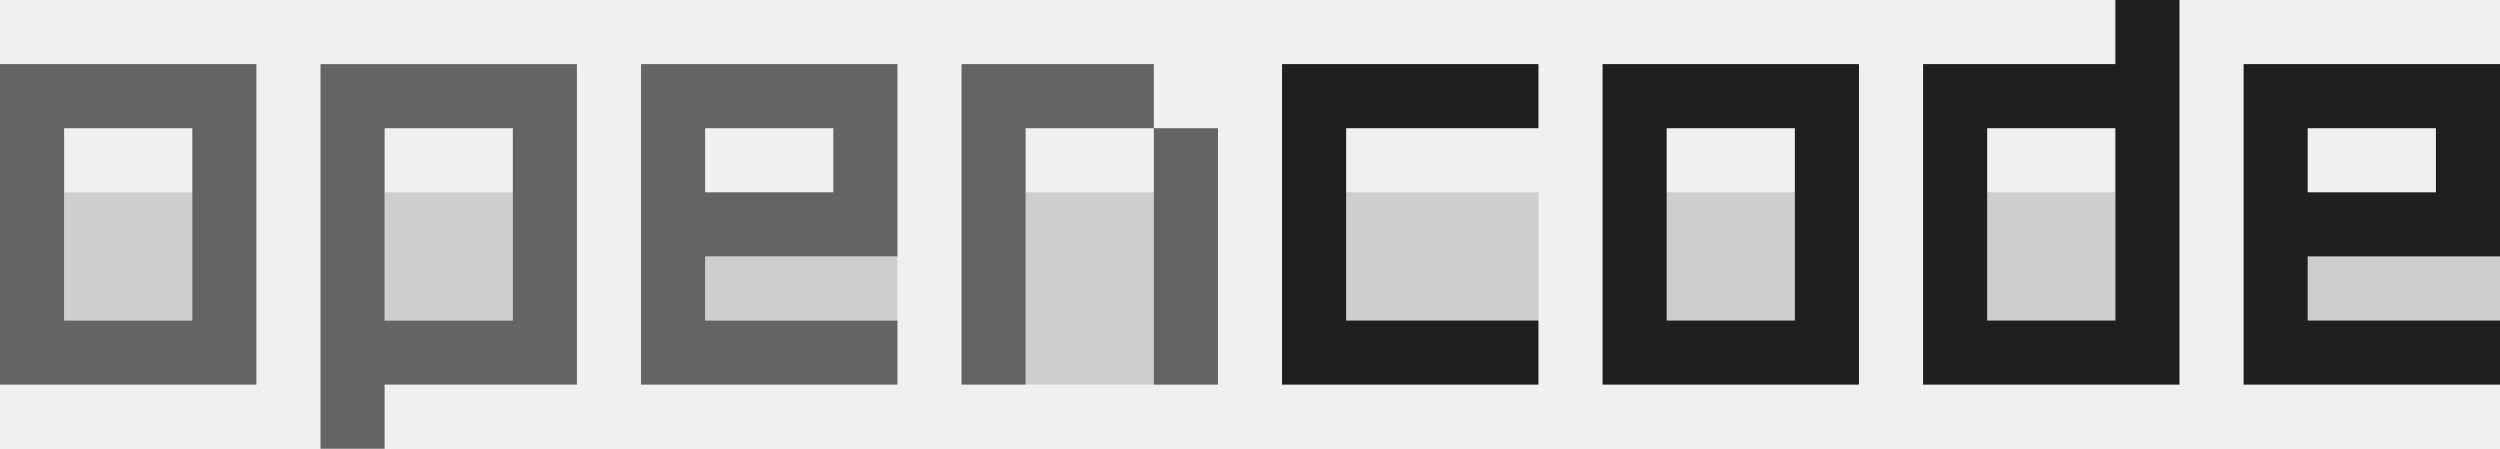
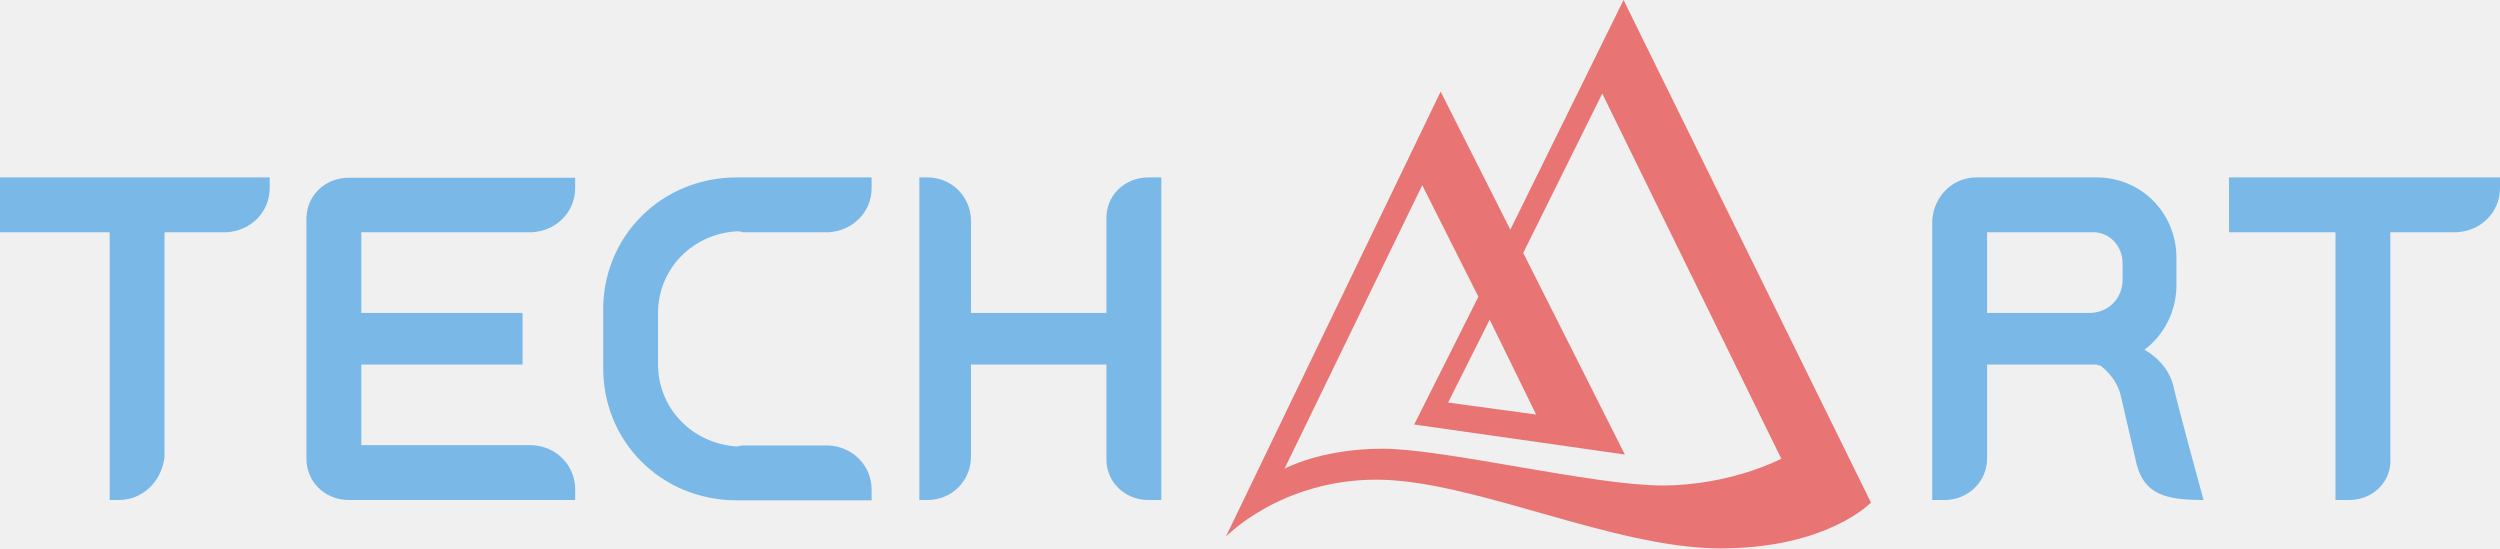
- <svg xmlns="http://www.w3.org/2000/svg" width="234" height="42" viewBox="0 0 234 42" fill="none">
-   <g clip-path="url(#clip0_1311_95049)">
-     <path d="M18 30H6V18H18V30Z" fill="#CFCECD" />
-     <path d="M18 12H6V30H18V12ZM24 36H0V6H24V36Z" fill="#656363" />
-     <path d="M48 30H36V18H48V30Z" fill="#CFCECD" />
-     <path d="M36 30H48V12H36V30ZM54 36H36V42H30V6H54V36Z" fill="#656363" />
-     <path d="M84 24V30H66V24H84Z" fill="#CFCECD" />
-     <path d="M84 24H66V30H84V36H60V6H84V24ZM66 18H78V12H66V18Z" fill="#656363" />
-     <path d="M108 36H96V18H108V36Z" fill="#CFCECD" />
-     <path d="M108 12H96V36H90V6H108V12ZM114 36H108V12H114V36Z" fill="#656363" />
-     <path d="M144 30H126V18H144V30Z" fill="#CFCECD" />
-     <path d="M144 12H126V30H144V36H120V6H144V12Z" fill="#211E1E" />
-     <path d="M168 30H156V18H168V30Z" fill="#CFCECD" />
-     <path d="M168 12H156V30H168V12ZM174 36H150V6H174V36Z" fill="#211E1E" />
-     <path d="M198 30H186V18H198V30Z" fill="#CFCECD" />
-     <path d="M198 12H186V30H198V12ZM204 36H180V6H198V0H204V36Z" fill="#211E1E" />
-     <path d="M234 24V30H216V24H234Z" fill="#CFCECD" />
-     <path d="M216 12V18H228V12H216ZM234 24H216V30H234V36H210V6H234V24Z" fill="#211E1E" />
-   </g>
-   <defs>
-     <clipPath id="clip0_1311_95049">
-       <rect width="234" height="42" fill="white" />
-     </clipPath>
-   </defs>
+ <svg xmlns="http://www.w3.org/2000/svg" id="_图层_1" data-name="图层 1" viewBox="0 0 775 170">
+   <style>.w-1{fill:#7ab8e8}.w-2{fill:#e87474}</style>
+   <path class="w-1" d="m683.1,155c-11.4,0-18.2-1.6-20.7-10.9,0,0-3.8-16.4-5-21.6-.6-2.6-2.5-6.3-6.3-9.2-.4,0-.7,0-1.1-.3h-34v28.7c.2,7.5-5.8,13.3-13.2,13.3h-3.8v-86.7c.5-7.5,6.3-13.3,13.7-13.3h37.2c13.9,0,24.8,11,24.8,25v8.3c0,8.3-3.9,15.6-9.9,20.1,4.9,2.9,8,7,9,11.5,2.1,8.9,9.3,35.1,9.3,35.1ZM83.6,55v3.3c0,7.5-5.9,13.3-13.4,13.7h-19.2v69.7c-.9,7.5-6.7,13.3-14.2,13.3h-2.8v-83H0v-17h83.6Zm94.7,0v3.3c0,7.5-5.9,13.3-13.4,13.7h-52.9v25h50v16h-50v25h52.9c7.5.3,13.4,6.2,13.4,13.7v3.3h-70.2c-7.5,0-13.4-5.9-13.1-13.3v-73.3c-.3-7.5,5.6-13.3,13.1-13.3h70.2v-.1Zm25.7,56.7c-.6,14.4,10.3,25.8,24.4,26.7l1.7-.3h26.7c7.5.3,13.4,6.2,13.4,13.7v3.3h-41.8c-23.4,0-41.8-18.3-41.4-41.7v-16.7c-.4-23.3,18-41.7,41.4-41.7h41.8v3.3c0,7.5-5.9,13.3-13.4,13.7h-26.7c-.6-.3-1.1-.3-1.6-.3-14.2.8-25.1,12.2-24.5,26.6v13.4h0Zm81,43.3V55h2.5c7.5,0,13.4,5.9,13.5,13.3v28.7h42v-28.7c-.4-7.5,5.5-13.3,13-13.3h4v100h-4c-7.5,0-13.4-5.9-13-13.3v-28.7h-42v28.7c-.1,7.5-6,13.3-13.5,13.3h-2.5Zm456-83v69.7c.6,7.5-5.3,13.3-12.8,13.3h-4.2v-83h-33v-17h84v3.3c0,7.5-5.9,13.3-13.4,13.7h-20.6Zm-92.7,25c5.6-.3,9.7-4.7,9.7-10.3v-5c0-5.6-4.2-10-9.7-9.7h-32.3v25h32.3Z" />
+   <path class="w-2" d="m533.3,170c33.2,0,46.7-14.2,46.7-14.2L503.3,0l-35.1,71.2-21.6-42.8-66.6,138s16.9-17.7,46.7-17.7,73.4,21.3,106.6,21.3Zm-92.4-112.6l17.4,34.6-19.9,39.6,65.3,9.3-31.5-62.5,24.5-49.4,55.5,113.2s-15.6,8.3-36.9,8.3-67.6-11.4-86.7-11.4-30.4,6.2-30.4,6.2l42.7-87.9Zm35.3,71.1l-27.3-3.7,12.9-25.7,14.4,29.4Z" />
</svg>
